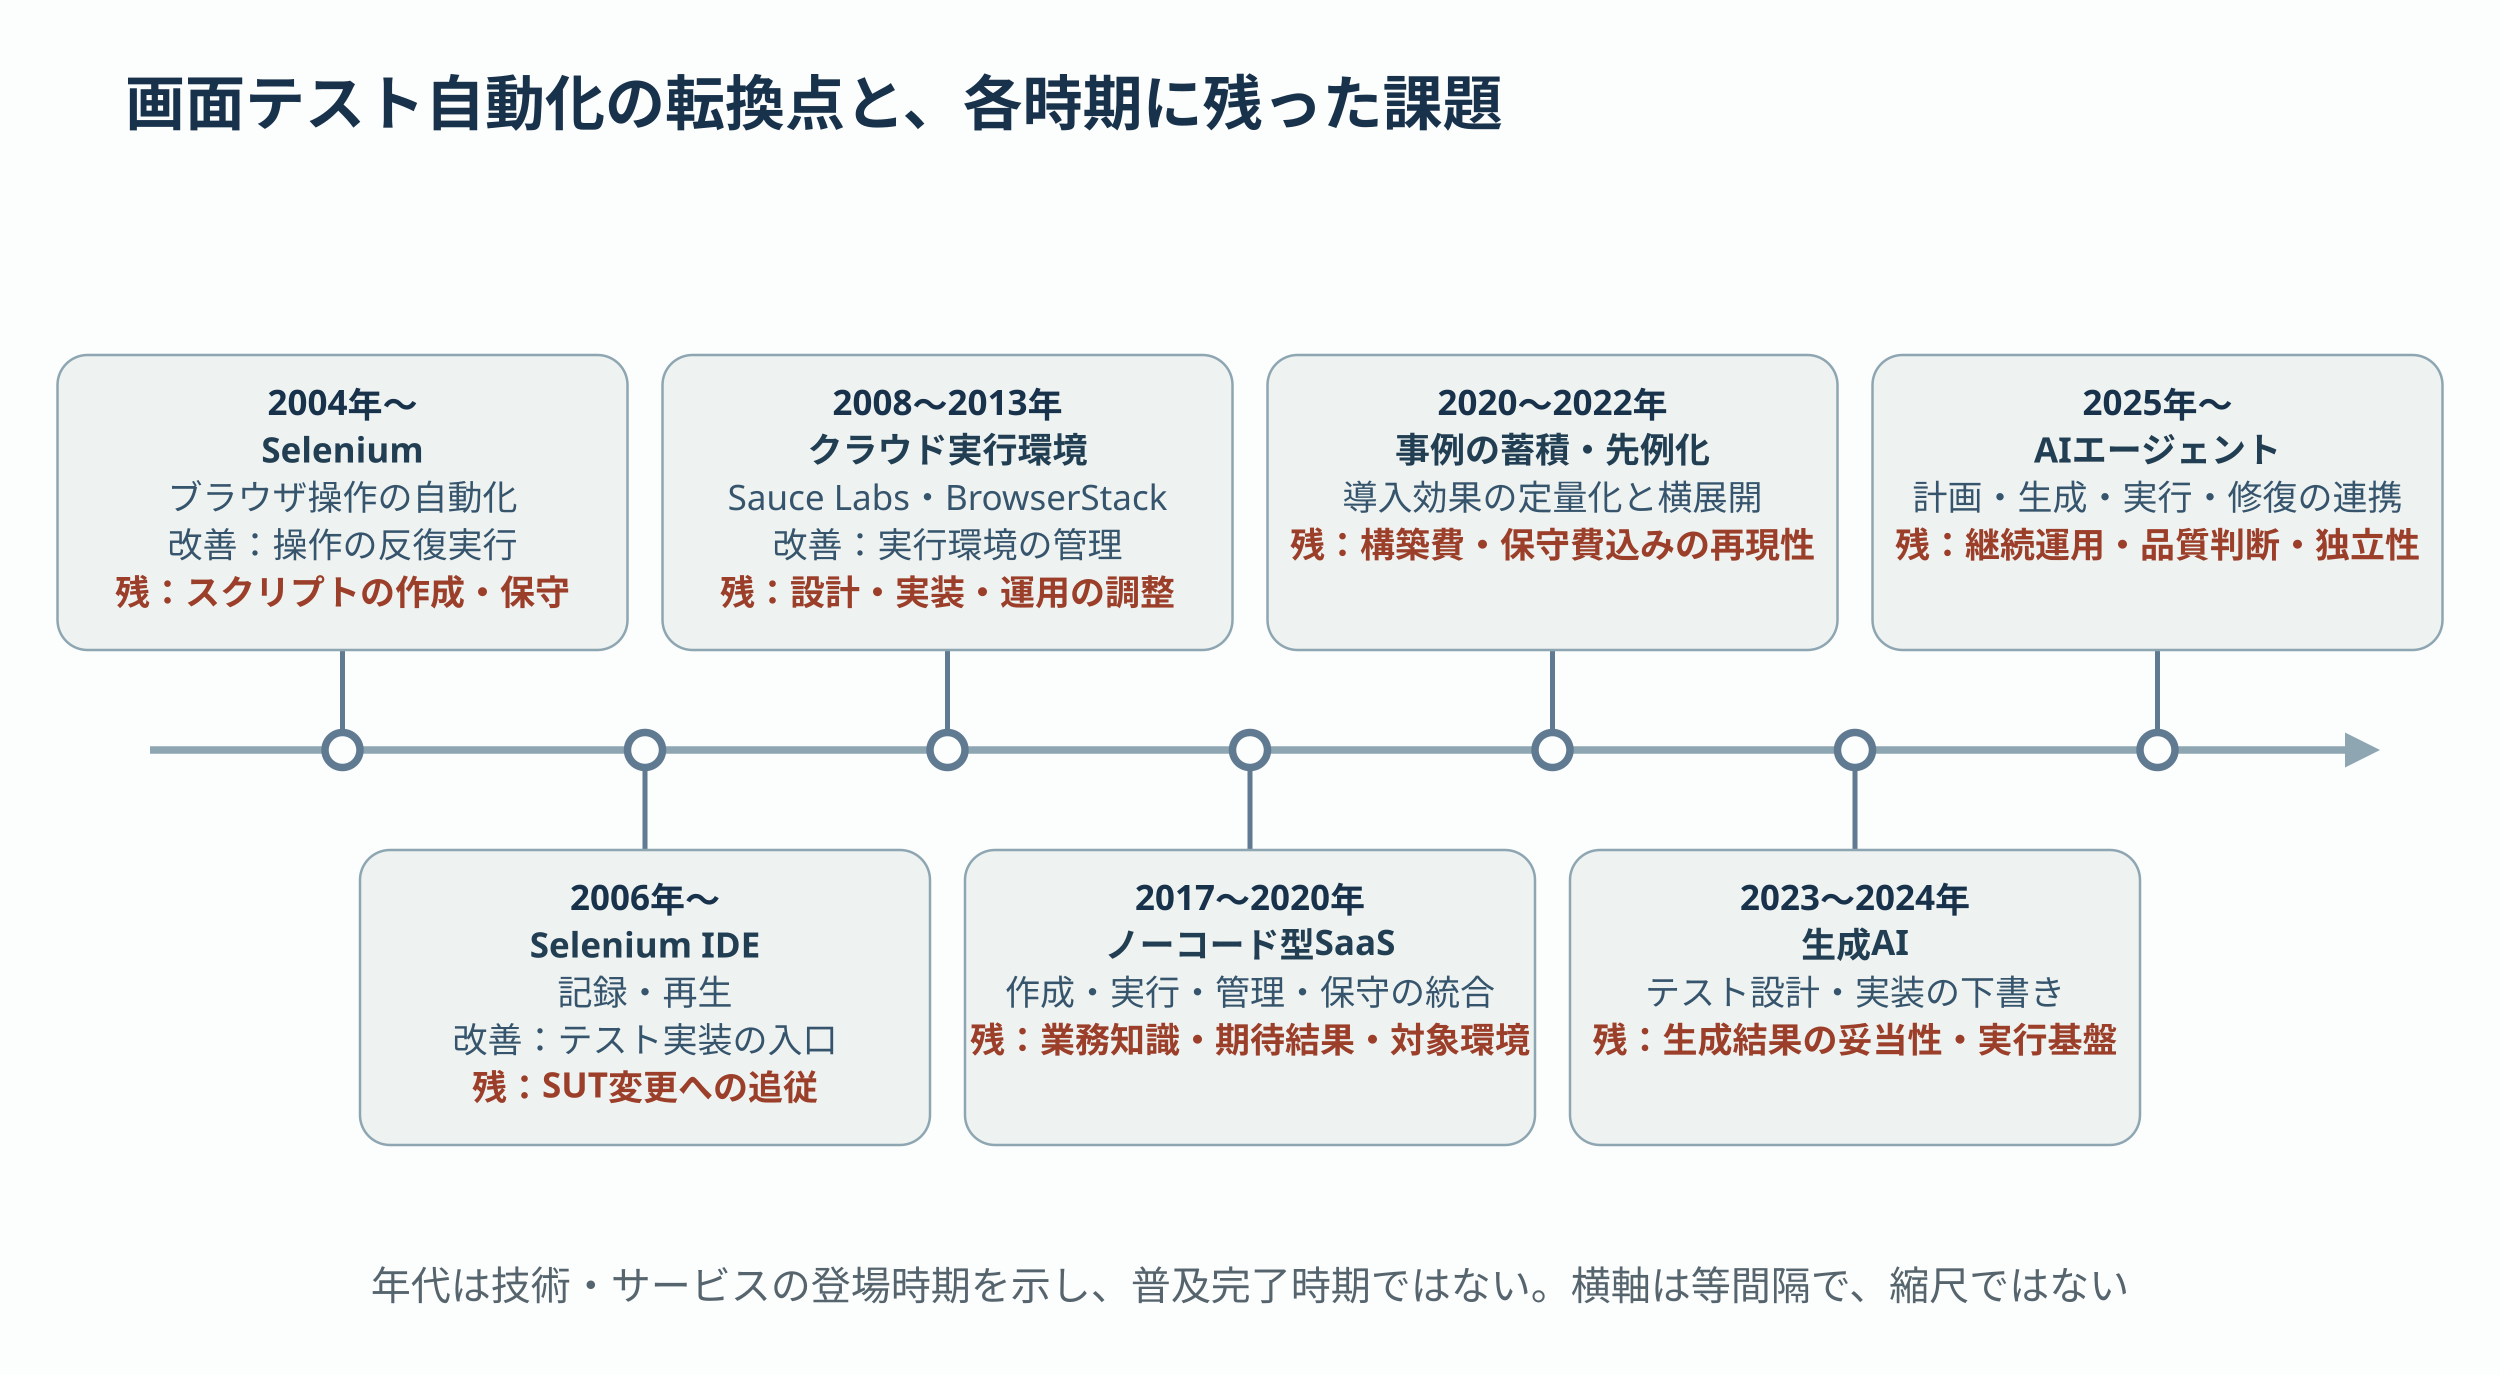
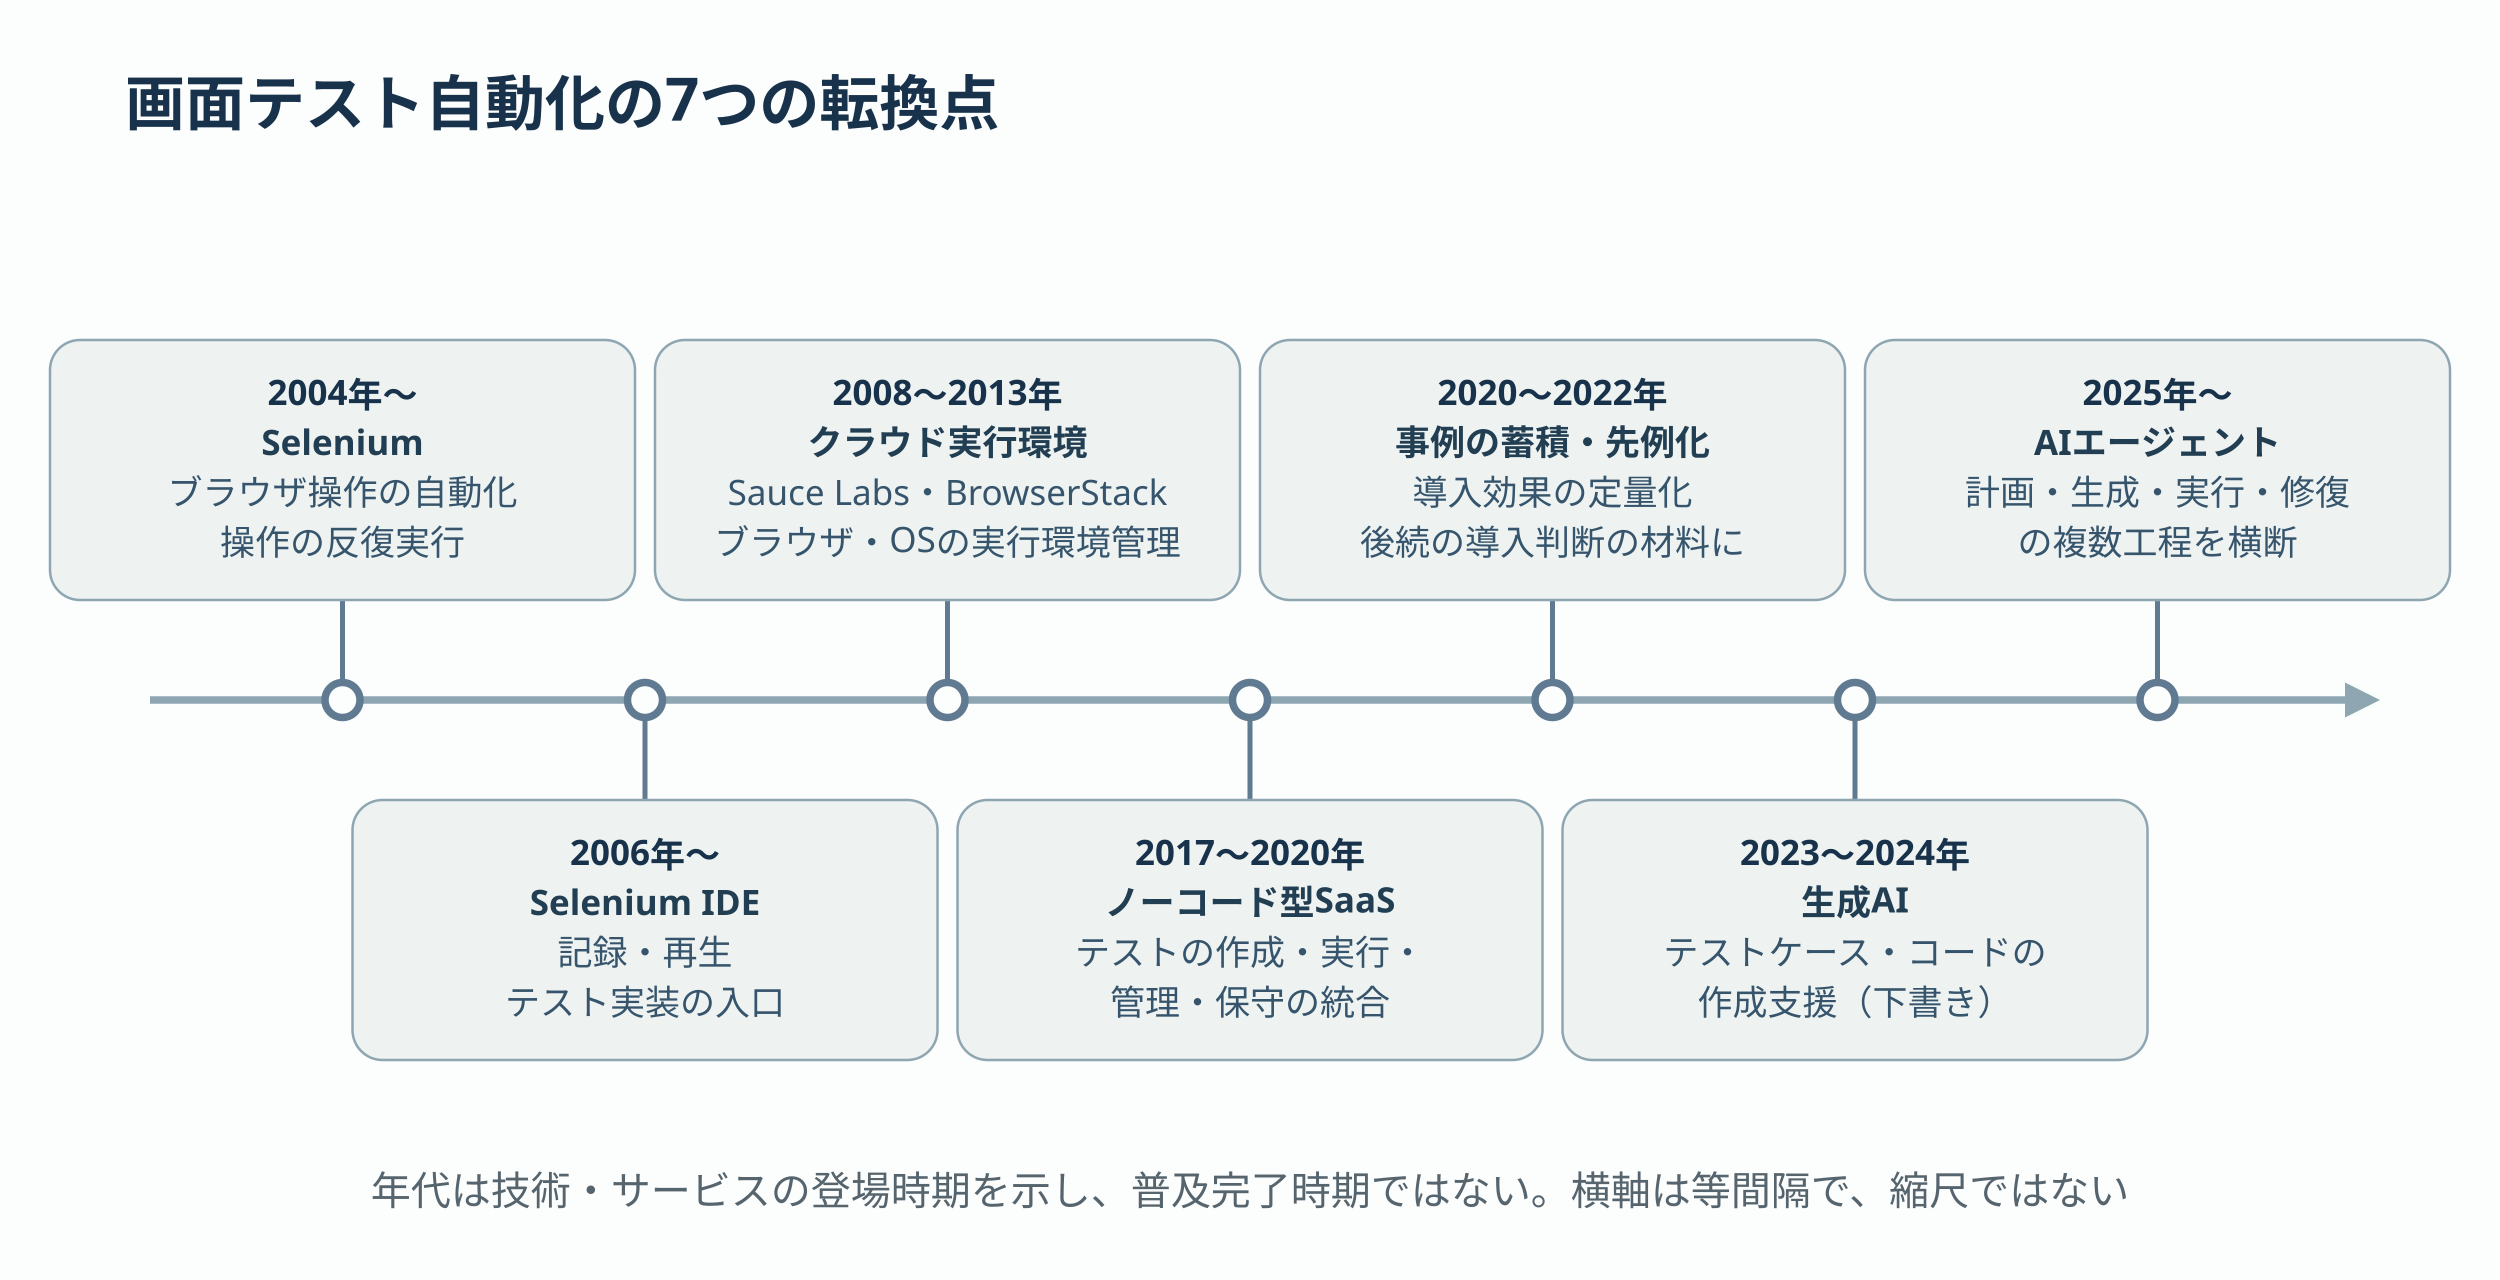
- <svg xmlns="http://www.w3.org/2000/svg" width="1000" height="550" viewBox="0 0 1000 550" role="img" aria-label="2004年のSeleniumから2025年のAIエージェントまで7つの転換点を時間軸上に並べ、それぞれが改善したものと残った課題を示す年表">
+ <svg xmlns="http://www.w3.org/2000/svg" width="1000" height="512" viewBox="0 0 1000 512" role="img" aria-label="2004年のSeleniumから2025年のAIエージェントまで、画面テスト自動化の7つの転換点を時間軸上に並べ、それぞれが主に改善したものを示す年表">
  <rect width="100%" height="100%" fill="#fcfdfd" />
-   <text x="50" y="50" text-anchor="start" font-family="sans-serif" font-size="24" font-weight="700" fill="#18324b">画面テスト自動化の転換点と、各時期に残った課題</text>
-   <path d="M60 300 H940" stroke="#8ea6b2" stroke-width="3" />
-   <polygon points="952,300 938,293 938,307" fill="#8ea6b2" />
-   <circle cx="137" cy="300" r="7" fill="#fcfdfd" stroke="#607a91" stroke-width="3" />
-   <path d="M137 293 V260" stroke="#607a91" stroke-width="2" />
-   <rect x="23" y="142" width="228" height="118" rx="12" fill="#eef3f1" stroke="#8ea6b2" stroke-width="1" />
-   <text x="137" y="166" text-anchor="middle" font-family="sans-serif" font-size="14" font-weight="700" fill="#18324b">2004年〜</text>
-   <text x="137" y="185" text-anchor="middle" font-family="sans-serif" font-size="14" font-weight="700" fill="#223e53">Selenium</text>
-   <text x="137" y="204" text-anchor="middle" font-family="sans-serif" font-size="14" fill="#36556d">ブラウザ操作の自動化</text>
-   <text x="137" y="223" text-anchor="middle" font-family="sans-serif" font-size="14" fill="#36556d">改善：操作の反復実行</text>
-   <text x="137" y="242" text-anchor="middle" font-family="sans-serif" font-size="14" font-weight="700" fill="#9c3f2a">残：スクリプトの作成・保守</text>
-   <circle cx="258" cy="300" r="7" fill="#fcfdfd" stroke="#607a91" stroke-width="3" />
-   <path d="M258 307 V340" stroke="#607a91" stroke-width="2" />
-   <rect x="144" y="340" width="228" height="118" rx="12" fill="#eef3f1" stroke="#8ea6b2" stroke-width="1" />
-   <text x="258" y="364" text-anchor="middle" font-family="sans-serif" font-size="14" font-weight="700" fill="#18324b">2006年〜</text>
-   <text x="258" y="383" text-anchor="middle" font-family="sans-serif" font-size="14" font-weight="700" fill="#223e53">Selenium IDE</text>
-   <text x="258" y="402" text-anchor="middle" font-family="sans-serif" font-size="14" fill="#36556d">記録・再生</text>
-   <text x="258" y="421" text-anchor="middle" font-family="sans-serif" font-size="14" fill="#36556d">改善：テスト実装の入口</text>
-   <text x="258" y="440" text-anchor="middle" font-family="sans-serif" font-size="14" font-weight="700" fill="#9c3f2a">残：SUT変更への追従</text>
-   <circle cx="379" cy="300" r="7" fill="#fcfdfd" stroke="#607a91" stroke-width="3" />
-   <path d="M379 293 V260" stroke="#607a91" stroke-width="2" />
-   <rect x="265" y="142" width="228" height="118" rx="12" fill="#eef3f1" stroke="#8ea6b2" stroke-width="1" />
-   <text x="379" y="166" text-anchor="middle" font-family="sans-serif" font-size="14" font-weight="700" fill="#18324b">2008〜2013年</text>
-   <text x="379" y="185" text-anchor="middle" font-family="sans-serif" font-size="14" font-weight="700" fill="#223e53">クラウド実行環境</text>
-   <text x="379" y="204" text-anchor="middle" font-family="sans-serif" font-size="14" fill="#36556d">Sauce Labs・BrowserStack</text>
-   <text x="379" y="223" text-anchor="middle" font-family="sans-serif" font-size="14" fill="#36556d">改善：実行環境の管理</text>
-   <text x="379" y="242" text-anchor="middle" font-family="sans-serif" font-size="14" font-weight="700" fill="#9c3f2a">残：設計・実装・運用の調整</text>
-   <circle cx="500" cy="300" r="7" fill="#fcfdfd" stroke="#607a91" stroke-width="3" />
-   <path d="M500 307 V340" stroke="#607a91" stroke-width="2" />
-   <rect x="386" y="340" width="228" height="118" rx="12" fill="#eef3f1" stroke="#8ea6b2" stroke-width="1" />
-   <text x="500" y="364" text-anchor="middle" font-family="sans-serif" font-size="14" font-weight="700" fill="#18324b">2017〜2020年</text>
-   <text x="500" y="383" text-anchor="middle" font-family="sans-serif" font-size="14" font-weight="700" fill="#223e53">ノーコード型SaaS</text>
-   <text x="500" y="402" text-anchor="middle" font-family="sans-serif" font-size="14" fill="#36556d">作成・実行・管理・保守の統合</text>
-   <text x="500" y="421" text-anchor="middle" font-family="sans-serif" font-size="14" font-weight="700" fill="#9c3f2a">残：業務知識・期待結果・対象環境</text>
-   <circle cx="621" cy="300" r="7" fill="#fcfdfd" stroke="#607a91" stroke-width="3" />
-   <path d="M621 293 V260" stroke="#607a91" stroke-width="2" />
-   <rect x="507" y="142" width="228" height="118" rx="12" fill="#eef3f1" stroke="#8ea6b2" stroke-width="1" />
-   <text x="621" y="166" text-anchor="middle" font-family="sans-serif" font-size="14" font-weight="700" fill="#18324b">2020〜2022年</text>
-   <text x="621" y="185" text-anchor="middle" font-family="sans-serif" font-size="14" font-weight="700" fill="#223e53">事例の蓄積・先例化</text>
-   <text x="621" y="204" text-anchor="middle" font-family="sans-serif" font-size="14" fill="#36556d">導入効果の定量化と横展開</text>
-   <text x="621" y="223" text-anchor="middle" font-family="sans-serif" font-size="14" font-weight="700" fill="#9c3f2a">残：構築費・保守費込みの再現性</text>
-   <circle cx="742" cy="300" r="7" fill="#fcfdfd" stroke="#607a91" stroke-width="3" />
-   <path d="M742 307 V340" stroke="#607a91" stroke-width="2" />
-   <rect x="628" y="340" width="228" height="118" rx="12" fill="#eef3f1" stroke="#8ea6b2" stroke-width="1" />
-   <text x="742" y="364" text-anchor="middle" font-family="sans-serif" font-size="14" font-weight="700" fill="#18324b">2023〜2024年</text>
-   <text x="742" y="383" text-anchor="middle" font-family="sans-serif" font-size="14" font-weight="700" fill="#223e53">生成AI</text>
-   <text x="742" y="402" text-anchor="middle" font-family="sans-serif" font-size="14" fill="#36556d">テスト設計・実装の下書き</text>
-   <text x="742" y="421" text-anchor="middle" font-family="sans-serif" font-size="14" font-weight="700" fill="#9c3f2a">残：生成結果の妥当性・実行基盤</text>
-   <circle cx="863" cy="300" r="7" fill="#fcfdfd" stroke="#607a91" stroke-width="3" />
-   <path d="M863 293 V260" stroke="#607a91" stroke-width="2" />
-   <rect x="749" y="142" width="228" height="118" rx="12" fill="#eef3f1" stroke="#8ea6b2" stroke-width="1" />
-   <text x="863" y="166" text-anchor="middle" font-family="sans-serif" font-size="14" font-weight="700" fill="#18324b">2025年〜</text>
-   <text x="863" y="185" text-anchor="middle" font-family="sans-serif" font-size="14" font-weight="700" fill="#223e53">AIエージェント</text>
-   <text x="863" y="204" text-anchor="middle" font-family="sans-serif" font-size="14" fill="#36556d">計画・生成・実行・修復の連携</text>
-   <text x="863" y="223" text-anchor="middle" font-family="sans-serif" font-size="14" font-weight="700" fill="#9c3f2a">残：継続運用・品質判断・独立性</text>
-   <text x="500" y="520" text-anchor="middle" font-family="sans-serif" font-size="16" fill="#55646d">年代は技術・サービスの登場時期を示し、普及完了時期ではない。横軸は等間隔で、縮尺ではない</text>
+   <text x="50" y="50" text-anchor="start" font-family="sans-serif" font-size="24" font-weight="700" fill="#18324b">画面テスト自動化の7つの転換点</text>
+   <path d="M60 280 H940" stroke="#8ea6b2" stroke-width="3" />
+   <polygon points="952,280 938,273 938,287" fill="#8ea6b2" />
+   <circle cx="137" cy="280" r="7" fill="#fcfdfd" stroke="#607a91" stroke-width="3" />
+   <path d="M137 273 V240" stroke="#607a91" stroke-width="2" />
+   <rect x="20" y="136" width="234" height="104" rx="12" fill="#eef3f1" stroke="#8ea6b2" stroke-width="1" />
+   <text x="137" y="162" text-anchor="middle" font-family="sans-serif" font-size="14" font-weight="700" fill="#18324b">2004年〜</text>
+   <text x="137" y="182" text-anchor="middle" font-family="sans-serif" font-size="14" font-weight="700" fill="#223e53">Selenium</text>
+   <text x="137" y="202" text-anchor="middle" font-family="sans-serif" font-size="14" fill="#36556d">ブラウザ操作の自動化</text>
+   <text x="137" y="222" text-anchor="middle" font-family="sans-serif" font-size="14" fill="#36556d">操作の反復実行</text>
+   <circle cx="258" cy="280" r="7" fill="#fcfdfd" stroke="#607a91" stroke-width="3" />
+   <path d="M258 287 V320" stroke="#607a91" stroke-width="2" />
+   <rect x="141" y="320" width="234" height="104" rx="12" fill="#eef3f1" stroke="#8ea6b2" stroke-width="1" />
+   <text x="258" y="346" text-anchor="middle" font-family="sans-serif" font-size="14" font-weight="700" fill="#18324b">2006年〜</text>
+   <text x="258" y="366" text-anchor="middle" font-family="sans-serif" font-size="14" font-weight="700" fill="#223e53">Selenium IDE</text>
+   <text x="258" y="386" text-anchor="middle" font-family="sans-serif" font-size="14" fill="#36556d">記録・再生</text>
+   <text x="258" y="406" text-anchor="middle" font-family="sans-serif" font-size="14" fill="#36556d">テスト実装の入口</text>
+   <circle cx="379" cy="280" r="7" fill="#fcfdfd" stroke="#607a91" stroke-width="3" />
+   <path d="M379 273 V240" stroke="#607a91" stroke-width="2" />
+   <rect x="262" y="136" width="234" height="104" rx="12" fill="#eef3f1" stroke="#8ea6b2" stroke-width="1" />
+   <text x="379" y="162" text-anchor="middle" font-family="sans-serif" font-size="14" font-weight="700" fill="#18324b">2008〜2013年</text>
+   <text x="379" y="182" text-anchor="middle" font-family="sans-serif" font-size="14" font-weight="700" fill="#223e53">クラウド実行環境</text>
+   <text x="379" y="202" text-anchor="middle" font-family="sans-serif" font-size="14" fill="#36556d">Sauce Labs・BrowserStack</text>
+   <text x="379" y="222" text-anchor="middle" font-family="sans-serif" font-size="14" fill="#36556d">ブラウザ・OSの実行環境管理</text>
+   <circle cx="500" cy="280" r="7" fill="#fcfdfd" stroke="#607a91" stroke-width="3" />
+   <path d="M500 287 V320" stroke="#607a91" stroke-width="2" />
+   <rect x="383" y="320" width="234" height="104" rx="12" fill="#eef3f1" stroke="#8ea6b2" stroke-width="1" />
+   <text x="500" y="346" text-anchor="middle" font-family="sans-serif" font-size="14" font-weight="700" fill="#18324b">2017〜2020年</text>
+   <text x="500" y="366" text-anchor="middle" font-family="sans-serif" font-size="14" font-weight="700" fill="#223e53">ノーコード型SaaS</text>
+   <text x="500" y="386" text-anchor="middle" font-family="sans-serif" font-size="14" fill="#36556d">テストの作成・実行・</text>
+   <text x="500" y="406" text-anchor="middle" font-family="sans-serif" font-size="14" fill="#36556d">管理・保守の統合</text>
+   <circle cx="621" cy="280" r="7" fill="#fcfdfd" stroke="#607a91" stroke-width="3" />
+   <path d="M621 273 V240" stroke="#607a91" stroke-width="2" />
+   <rect x="504" y="136" width="234" height="104" rx="12" fill="#eef3f1" stroke="#8ea6b2" stroke-width="1" />
+   <text x="621" y="162" text-anchor="middle" font-family="sans-serif" font-size="14" font-weight="700" fill="#18324b">2020〜2022年</text>
+   <text x="621" y="182" text-anchor="middle" font-family="sans-serif" font-size="14" font-weight="700" fill="#223e53">事例の蓄積・先例化</text>
+   <text x="621" y="202" text-anchor="middle" font-family="sans-serif" font-size="14" fill="#36556d">導入効果の定量化</text>
+   <text x="621" y="222" text-anchor="middle" font-family="sans-serif" font-size="14" fill="#36556d">後続の導入判断の材料に</text>
+   <circle cx="742" cy="280" r="7" fill="#fcfdfd" stroke="#607a91" stroke-width="3" />
+   <path d="M742 287 V320" stroke="#607a91" stroke-width="2" />
+   <rect x="625" y="320" width="234" height="104" rx="12" fill="#eef3f1" stroke="#8ea6b2" stroke-width="1" />
+   <text x="742" y="346" text-anchor="middle" font-family="sans-serif" font-size="14" font-weight="700" fill="#18324b">2023〜2024年</text>
+   <text x="742" y="366" text-anchor="middle" font-family="sans-serif" font-size="14" font-weight="700" fill="#223e53">生成AI</text>
+   <text x="742" y="386" text-anchor="middle" font-family="sans-serif" font-size="14" fill="#36556d">テストケース・コードの</text>
+   <text x="742" y="406" text-anchor="middle" font-family="sans-serif" font-size="14" fill="#36556d">作成支援（下書き）</text>
+   <circle cx="863" cy="280" r="7" fill="#fcfdfd" stroke="#607a91" stroke-width="3" />
+   <path d="M863 273 V240" stroke="#607a91" stroke-width="2" />
+   <rect x="746" y="136" width="234" height="104" rx="12" fill="#eef3f1" stroke="#8ea6b2" stroke-width="1" />
+   <text x="863" y="162" text-anchor="middle" font-family="sans-serif" font-size="14" font-weight="700" fill="#18324b">2025年〜</text>
+   <text x="863" y="182" text-anchor="middle" font-family="sans-serif" font-size="14" font-weight="700" fill="#223e53">AIエージェント</text>
+   <text x="863" y="202" text-anchor="middle" font-family="sans-serif" font-size="14" fill="#36556d">計画・生成・実行・修復</text>
+   <text x="863" y="222" text-anchor="middle" font-family="sans-serif" font-size="14" fill="#36556d">の複数工程を横断</text>
+   <text x="500" y="482" text-anchor="middle" font-family="sans-serif" font-size="16" fill="#55646d">年代は技術・サービスの登場時期を示し、普及完了時期ではない。横軸は等間隔で、縮尺ではない</text>
</svg>
